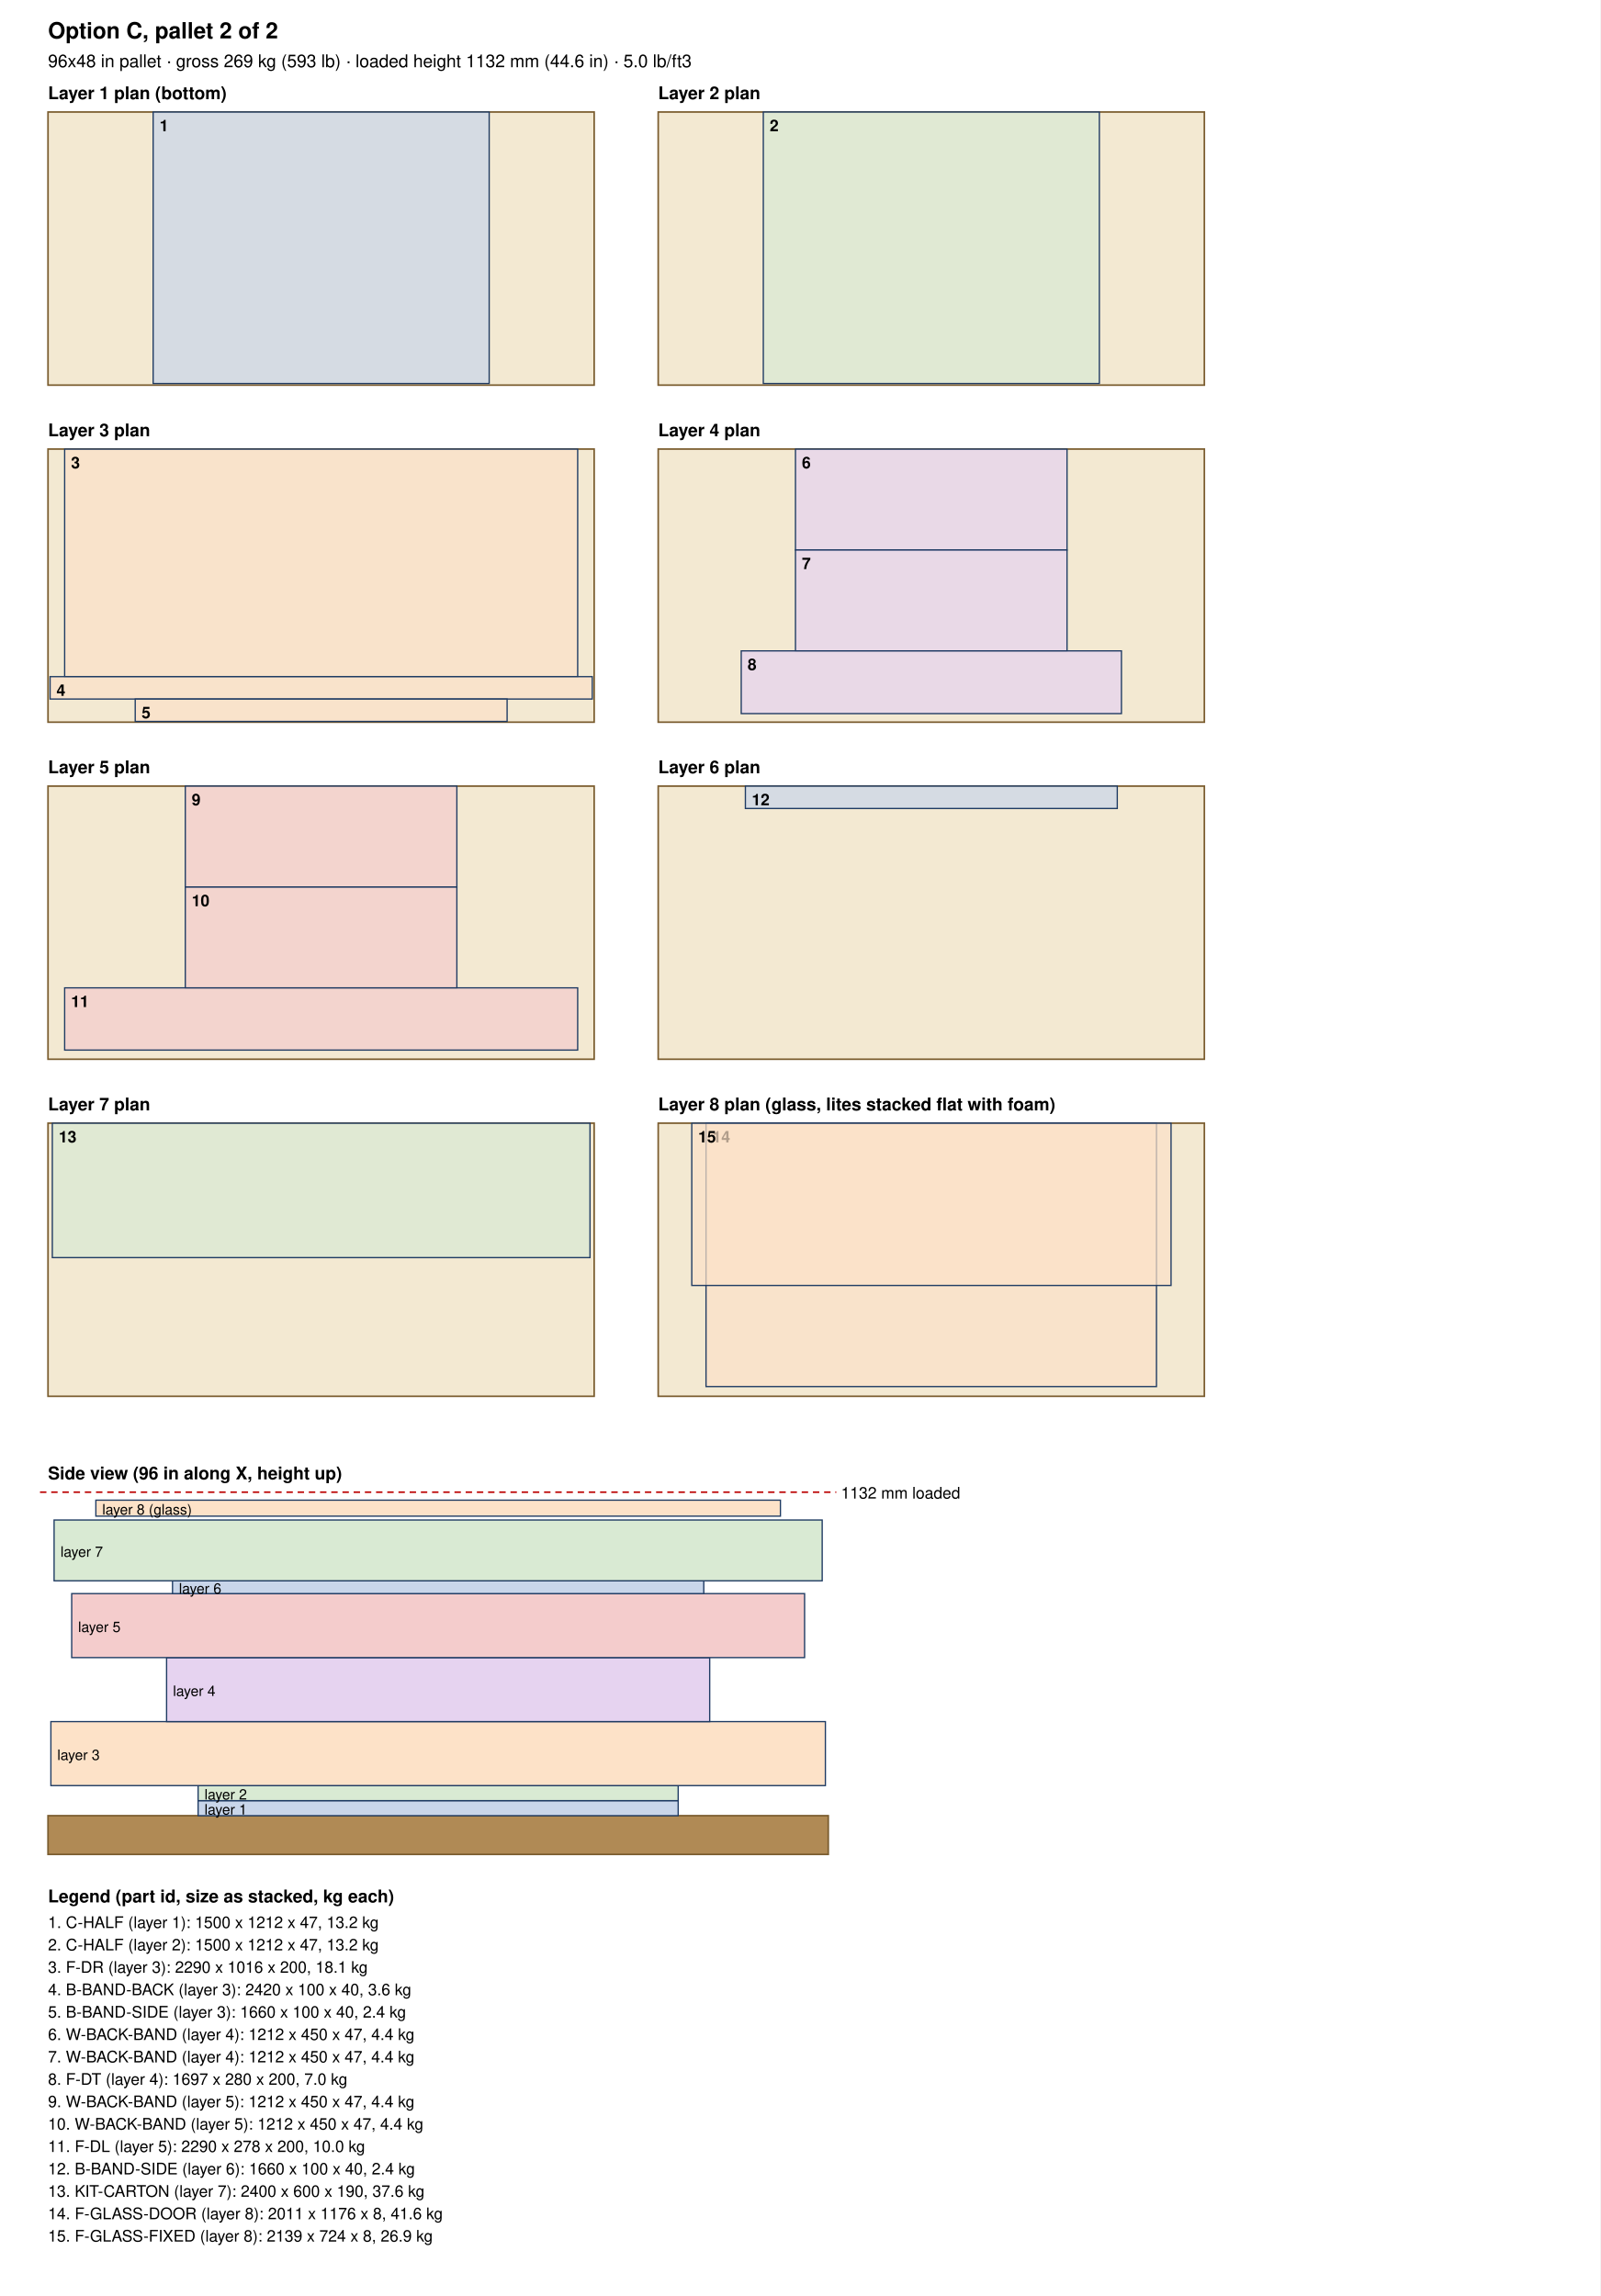
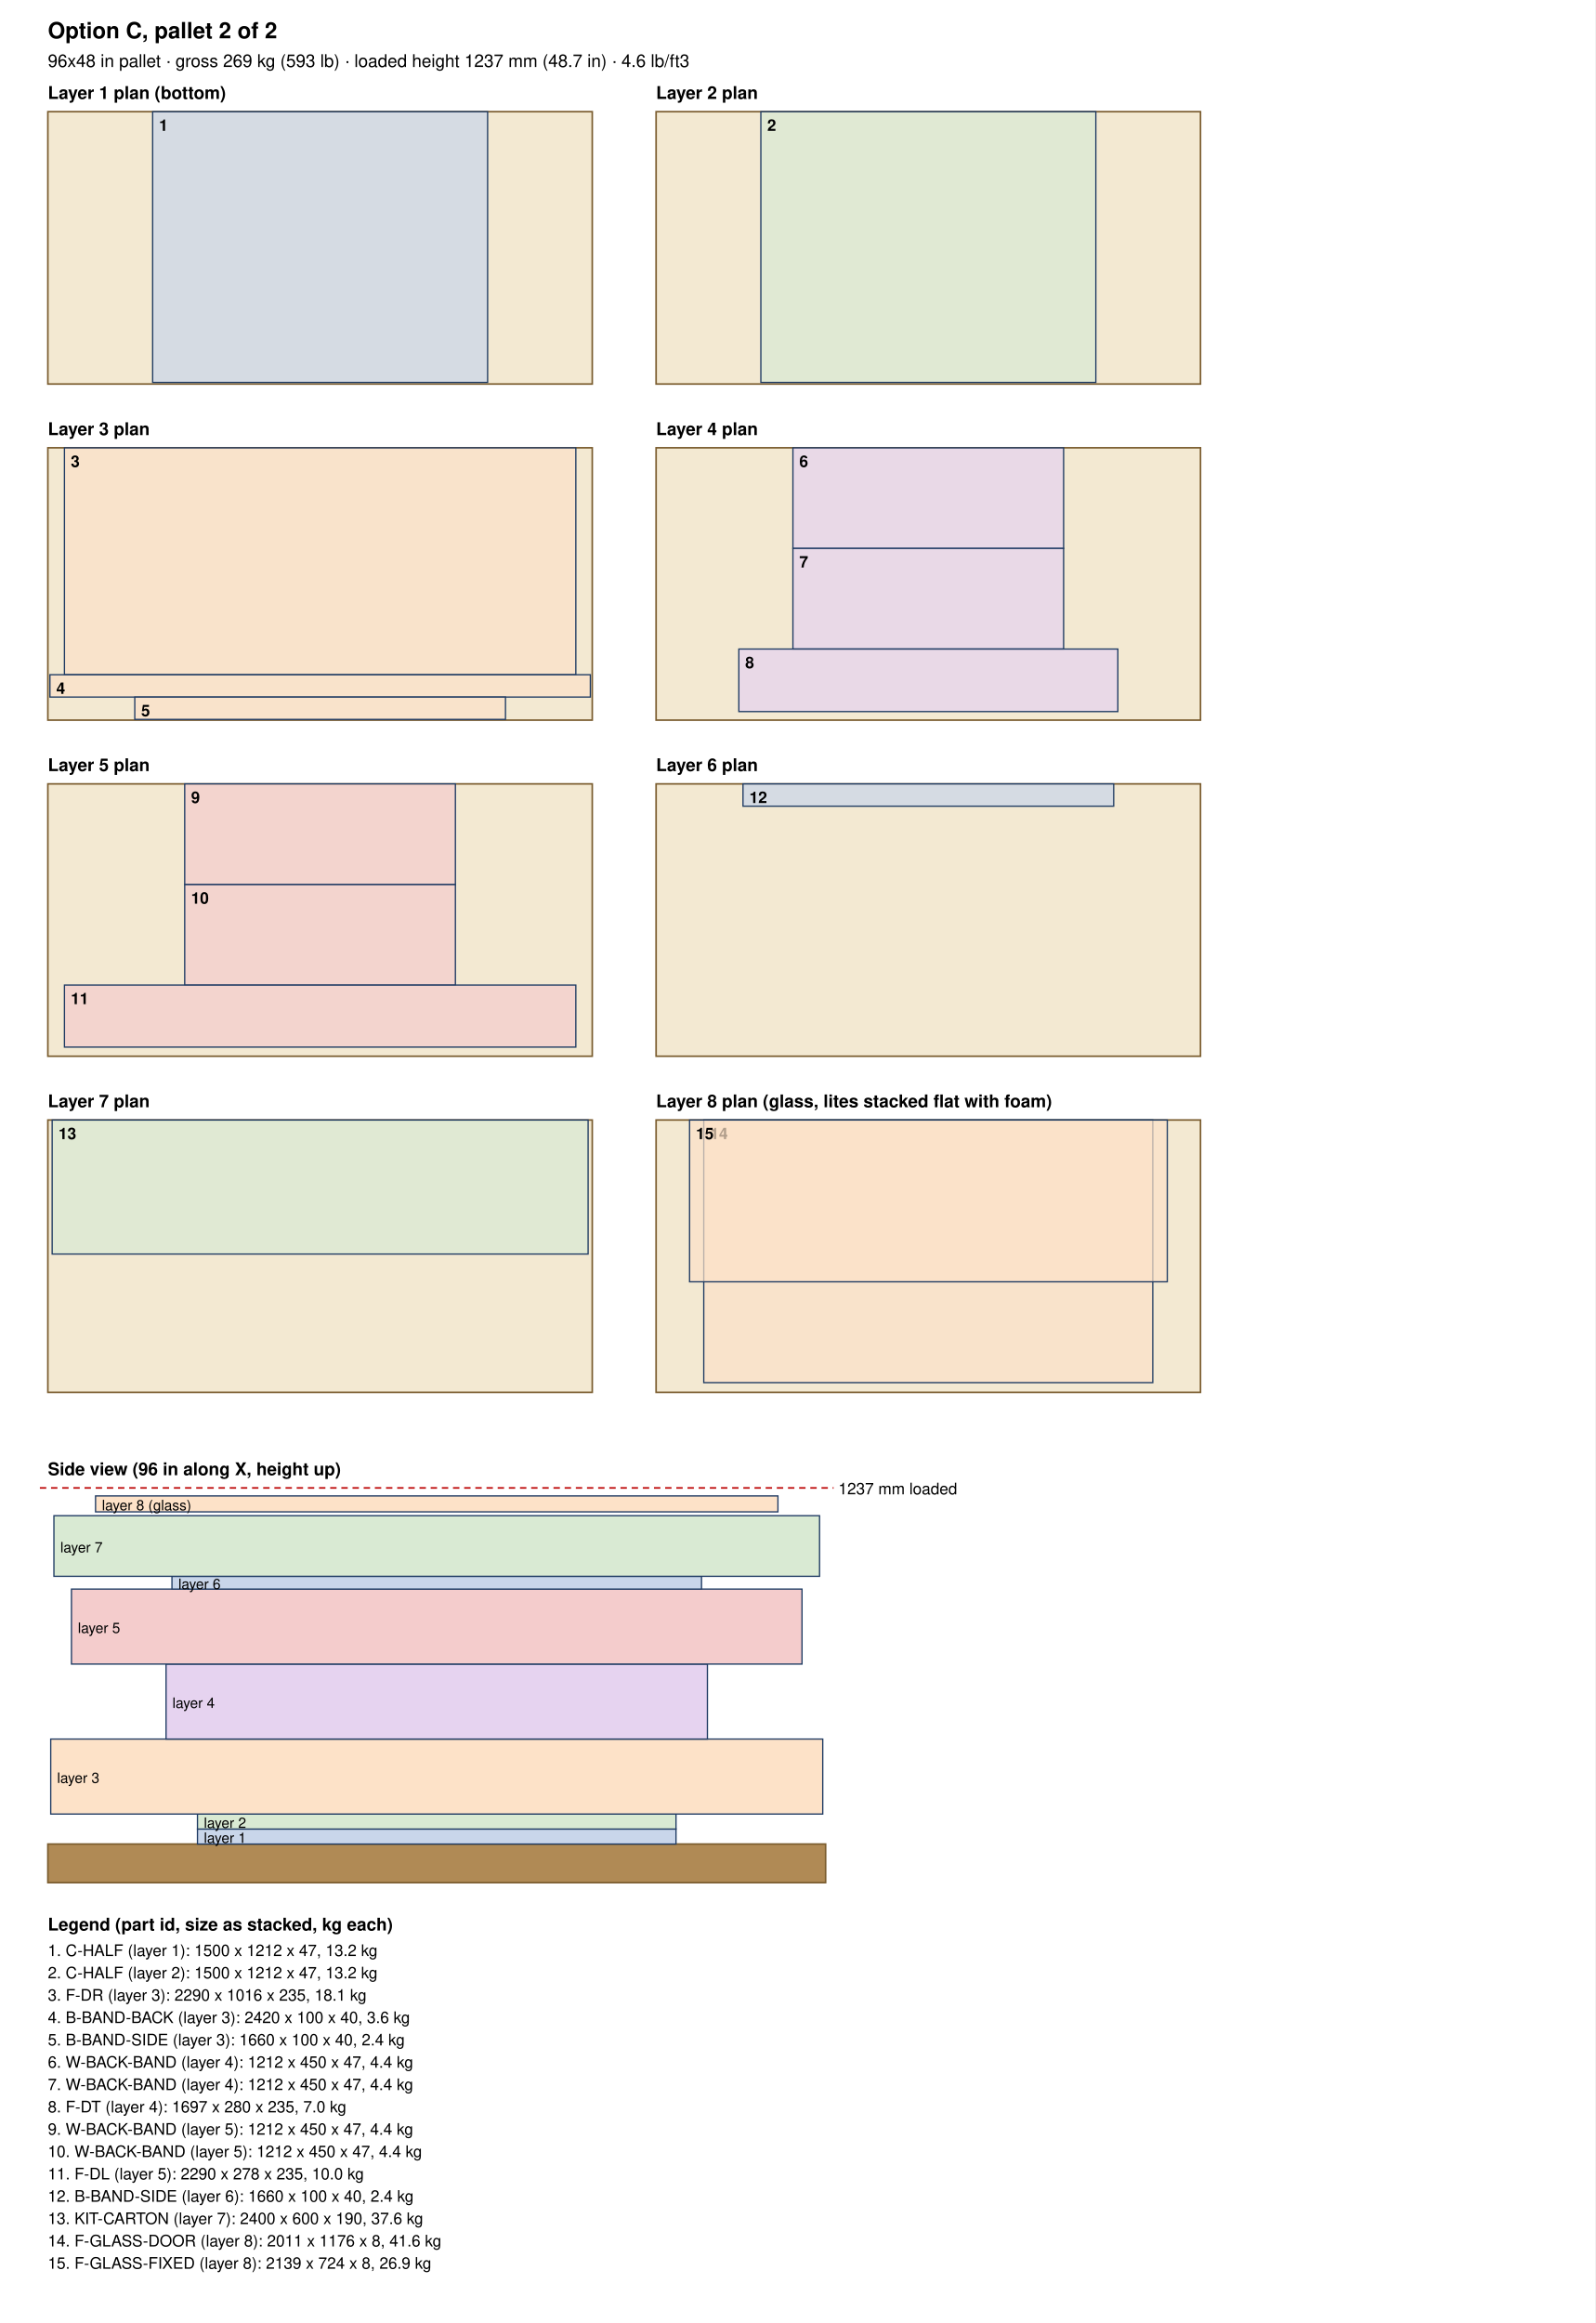
- <svg xmlns="http://www.w3.org/2000/svg" width="1000" height="1435" viewBox="0 0 1000 1435">
+ <svg xmlns="http://www.w3.org/2000/svg" width="1000" height="1456" viewBox="0 0 1000 1456">
  <rect width="100%" height="100%" fill="white" />
  <text x="30.0" y="24.0" font-size="14" text-anchor="start" font-weight="bold" font-family="Helvetica, Arial, sans-serif">Option C, pallet 2 of 2</text>
-   <text x="30.0" y="42.0" font-size="11" text-anchor="start" font-weight="normal" font-family="Helvetica, Arial, sans-serif">96x48 in pallet · gross 269 kg (593 lb) · loaded height 1132 mm (44.6 in) · 5.0 lb/ft3</text>
+   <text x="30.0" y="42.0" font-size="11" text-anchor="start" font-weight="normal" font-family="Helvetica, Arial, sans-serif">96x48 in pallet · gross 269 kg (593 lb) · loaded height 1237 mm (48.7 in) · 4.6 lb/ft3</text>
  <text x="30.0" y="62.0" font-size="11" text-anchor="start" font-weight="bold" font-family="Helvetica, Arial, sans-serif">Layer 1 plan (bottom)</text>
  <rect x="30.0" y="70.0" width="341.3" height="170.7" fill="#f3e9d2" stroke="#7a5c2e" />
  <rect x="95.7" y="70.0" width="210.0" height="169.7" fill="#c9d6ea" fill-opacity="0.7" stroke="#1f3b63" stroke-width="0.8" />
  <text x="99.7" y="82.0" font-size="10" text-anchor="start" font-weight="bold" font-family="Helvetica, Arial, sans-serif">1</text>
  <text x="411.3" y="62.0" font-size="11" text-anchor="start" font-weight="bold" font-family="Helvetica, Arial, sans-serif">Layer 2 plan</text>
  <rect x="411.32" y="70.0" width="341.3" height="170.7" fill="#f3e9d2" stroke="#7a5c2e" />
  <rect x="477.0" y="70.0" width="210.0" height="169.7" fill="#d9ead3" fill-opacity="0.7" stroke="#1f3b63" stroke-width="0.8" />
  <text x="481.0" y="82.0" font-size="10" text-anchor="start" font-weight="bold" font-family="Helvetica, Arial, sans-serif">2</text>
  <text x="30.0" y="272.7" font-size="11" text-anchor="start" font-weight="bold" font-family="Helvetica, Arial, sans-serif">Layer 3 plan</text>
  <rect x="30.0" y="280.66" width="341.3" height="170.7" fill="#f3e9d2" stroke="#7a5c2e" />
  <rect x="40.4" y="280.7" width="320.6" height="142.2" fill="#fde2c8" fill-opacity="0.7" stroke="#1f3b63" stroke-width="0.8" />
  <text x="44.4" y="292.7" font-size="10" text-anchor="start" font-weight="bold" font-family="Helvetica, Arial, sans-serif">3</text>
  <rect x="31.3" y="422.9" width="338.8" height="14.0" fill="#fde2c8" fill-opacity="0.7" stroke="#1f3b63" stroke-width="0.8" />
  <text x="35.3" y="434.9" font-size="10" text-anchor="start" font-weight="bold" font-family="Helvetica, Arial, sans-serif">4</text>
  <rect x="84.5" y="436.9" width="232.4" height="14.0" fill="#fde2c8" fill-opacity="0.7" stroke="#1f3b63" stroke-width="0.8" />
  <text x="88.5" y="448.9" font-size="10" text-anchor="start" font-weight="bold" font-family="Helvetica, Arial, sans-serif">5</text>
  <text x="411.3" y="272.7" font-size="11" text-anchor="start" font-weight="bold" font-family="Helvetica, Arial, sans-serif">Layer 4 plan</text>
  <rect x="411.32" y="280.66" width="341.3" height="170.7" fill="#f3e9d2" stroke="#7a5c2e" />
  <rect x="497.1" y="280.7" width="169.7" height="63.1" fill="#e6d3f0" fill-opacity="0.7" stroke="#1f3b63" stroke-width="0.8" />
  <text x="501.1" y="292.7" font-size="10" text-anchor="start" font-weight="bold" font-family="Helvetica, Arial, sans-serif">6</text>
  <rect x="497.1" y="343.7" width="169.7" height="63.1" fill="#e6d3f0" fill-opacity="0.7" stroke="#1f3b63" stroke-width="0.8" />
  <text x="501.1" y="355.7" font-size="10" text-anchor="start" font-weight="bold" font-family="Helvetica, Arial, sans-serif">7</text>
  <rect x="463.2" y="406.8" width="237.6" height="39.2" fill="#e6d3f0" fill-opacity="0.7" stroke="#1f3b63" stroke-width="0.8" />
  <text x="467.2" y="418.8" font-size="10" text-anchor="start" font-weight="bold" font-family="Helvetica, Arial, sans-serif">8</text>
  <text x="30.0" y="483.3" font-size="11" text-anchor="start" font-weight="bold" font-family="Helvetica, Arial, sans-serif">Layer 5 plan</text>
  <rect x="30.0" y="491.32" width="341.3" height="170.7" fill="#f3e9d2" stroke="#7a5c2e" />
  <rect x="115.8" y="491.3" width="169.7" height="63.1" fill="#f4cccc" fill-opacity="0.7" stroke="#1f3b63" stroke-width="0.8" />
  <text x="119.8" y="503.3" font-size="10" text-anchor="start" font-weight="bold" font-family="Helvetica, Arial, sans-serif">9</text>
  <rect x="115.8" y="554.4" width="169.7" height="63.1" fill="#f4cccc" fill-opacity="0.7" stroke="#1f3b63" stroke-width="0.8" />
  <text x="119.8" y="566.4" font-size="10" text-anchor="start" font-weight="bold" font-family="Helvetica, Arial, sans-serif">10</text>
  <rect x="40.4" y="617.4" width="320.6" height="38.9" fill="#f4cccc" fill-opacity="0.7" stroke="#1f3b63" stroke-width="0.8" />
  <text x="44.4" y="629.4" font-size="10" text-anchor="start" font-weight="bold" font-family="Helvetica, Arial, sans-serif">11</text>
  <text x="411.3" y="483.3" font-size="11" text-anchor="start" font-weight="bold" font-family="Helvetica, Arial, sans-serif">Layer 6 plan</text>
  <rect x="411.32" y="491.32" width="341.3" height="170.7" fill="#f3e9d2" stroke="#7a5c2e" />
  <rect x="465.8" y="491.3" width="232.4" height="14.0" fill="#c9d6ea" fill-opacity="0.7" stroke="#1f3b63" stroke-width="0.8" />
  <text x="469.8" y="503.3" font-size="10" text-anchor="start" font-weight="bold" font-family="Helvetica, Arial, sans-serif">12</text>
  <text x="30.0" y="694.0" font-size="11" text-anchor="start" font-weight="bold" font-family="Helvetica, Arial, sans-serif">Layer 7 plan</text>
  <rect x="30.0" y="701.98" width="341.3" height="170.7" fill="#f3e9d2" stroke="#7a5c2e" />
  <rect x="32.7" y="702.0" width="336.0" height="84.0" fill="#d9ead3" fill-opacity="0.7" stroke="#1f3b63" stroke-width="0.8" />
  <text x="36.7" y="714.0" font-size="10" text-anchor="start" font-weight="bold" font-family="Helvetica, Arial, sans-serif">13</text>
  <text x="411.3" y="694.0" font-size="11" text-anchor="start" font-weight="bold" font-family="Helvetica, Arial, sans-serif">Layer 8 plan (glass, lites stacked flat with foam)</text>
  <rect x="411.32" y="701.98" width="341.3" height="170.7" fill="#f3e9d2" stroke="#7a5c2e" />
  <rect x="441.2" y="702.0" width="281.5" height="164.6" fill="#fde2c8" fill-opacity="0.7" stroke="#1f3b63" stroke-width="0.8" />
  <text x="445.2" y="714.0" font-size="10" text-anchor="start" font-weight="bold" font-family="Helvetica, Arial, sans-serif">14</text>
  <rect x="432.3" y="702.0" width="299.5" height="101.4" fill="#fde2c8" fill-opacity="0.7" stroke="#1f3b63" stroke-width="0.8" />
  <text x="436.3" y="714.0" font-size="10" text-anchor="start" font-weight="bold" font-family="Helvetica, Arial, sans-serif">15</text>
  <text x="30.0" y="924.6" font-size="11" text-anchor="start" font-weight="bold" font-family="Helvetica, Arial, sans-serif">Side view (96 in along X, height up)</text>
-   <rect x="30" y="1134.8" width="487.6" height="24.2" fill="#b08a55" stroke="#7a5c2e" />
-   <rect x="123.8" y="1125.4" width="300.0" height="9.4" fill="#c9d6ea" stroke="#1f3b63" stroke-width="0.8" />
-   <text x="127.8" y="1134.1" font-size="9" text-anchor="start" font-weight="normal" font-family="Helvetica, Arial, sans-serif">layer 1</text>
-   <rect x="123.8" y="1116.0" width="300.0" height="9.4" fill="#d9ead3" stroke="#1f3b63" stroke-width="0.8" />
-   <text x="127.8" y="1124.7" font-size="9" text-anchor="start" font-weight="normal" font-family="Helvetica, Arial, sans-serif">layer 2</text>
-   <rect x="31.8" y="1076.0" width="484.0" height="40.0" fill="#fde2c8" stroke="#1f3b63" stroke-width="0.8" />
-   <text x="35.8" y="1100.0" font-size="9" text-anchor="start" font-weight="normal" font-family="Helvetica, Arial, sans-serif">layer 3</text>
-   <rect x="104.1" y="1036.0" width="339.4" height="40.0" fill="#e6d3f0" stroke="#1f3b63" stroke-width="0.8" />
-   <text x="108.1" y="1060.0" font-size="9" text-anchor="start" font-weight="normal" font-family="Helvetica, Arial, sans-serif">layer 4</text>
-   <rect x="44.8" y="996.0" width="458.0" height="40.0" fill="#f4cccc" stroke="#1f3b63" stroke-width="0.8" />
-   <text x="48.8" y="1020.0" font-size="9" text-anchor="start" font-weight="normal" font-family="Helvetica, Arial, sans-serif">layer 5</text>
+   <rect x="30" y="1155.8" width="487.6" height="24.2" fill="#b08a55" stroke="#7a5c2e" />
+   <rect x="123.8" y="1146.4" width="300.0" height="9.4" fill="#c9d6ea" stroke="#1f3b63" stroke-width="0.8" />
+   <text x="127.8" y="1155.1" font-size="9" text-anchor="start" font-weight="normal" font-family="Helvetica, Arial, sans-serif">layer 1</text>
+   <rect x="123.8" y="1137.0" width="300.0" height="9.4" fill="#d9ead3" stroke="#1f3b63" stroke-width="0.8" />
+   <text x="127.8" y="1145.7" font-size="9" text-anchor="start" font-weight="normal" font-family="Helvetica, Arial, sans-serif">layer 2</text>
+   <rect x="31.8" y="1090.0" width="484.0" height="47.0" fill="#fde2c8" stroke="#1f3b63" stroke-width="0.8" />
+   <text x="35.8" y="1117.5" font-size="9" text-anchor="start" font-weight="normal" font-family="Helvetica, Arial, sans-serif">layer 3</text>
+   <rect x="104.1" y="1043.0" width="339.4" height="47.0" fill="#e6d3f0" stroke="#1f3b63" stroke-width="0.8" />
+   <text x="108.1" y="1070.5" font-size="9" text-anchor="start" font-weight="normal" font-family="Helvetica, Arial, sans-serif">layer 4</text>
+   <rect x="44.8" y="996.0" width="458.0" height="47.0" fill="#f4cccc" stroke="#1f3b63" stroke-width="0.8" />
+   <text x="48.8" y="1023.5" font-size="9" text-anchor="start" font-weight="normal" font-family="Helvetica, Arial, sans-serif">layer 5</text>
  <rect x="107.8" y="988.0" width="332.0" height="8.0" fill="#c9d6ea" stroke="#1f3b63" stroke-width="0.8" />
  <text x="111.8" y="996.0" font-size="9" text-anchor="start" font-weight="normal" font-family="Helvetica, Arial, sans-serif">layer 6</text>
  <rect x="33.8" y="950.0" width="480.0" height="38.0" fill="#d9ead3" stroke="#1f3b63" stroke-width="0.8" />
  <text x="37.8" y="973.0" font-size="9" text-anchor="start" font-weight="normal" font-family="Helvetica, Arial, sans-serif">layer 7</text>
  <rect x="59.9" y="937.6" width="427.8" height="10.0" fill="#fde2c8" stroke="#1f3b63" stroke-width="0.8" />
  <text x="63.9" y="946.6" font-size="9" text-anchor="start" font-weight="normal" font-family="Helvetica, Arial, sans-serif">layer 8 (glass)</text>
  <line x1="25" y1="932.6" x2="522.6" y2="932.6" stroke="#b00" stroke-dasharray="4 3" />
-   <text x="525.6" y="936.6" font-size="10" text-anchor="start" font-weight="normal" font-family="Helvetica, Arial, sans-serif">1132 mm loaded</text>
-   <text x="30.0" y="1189.0" font-size="11" text-anchor="start" font-weight="bold" font-family="Helvetica, Arial, sans-serif">Legend (part id, size as stacked, kg each)</text>
-   <text x="30.0" y="1205.0" font-size="10" text-anchor="start" font-weight="normal" font-family="Helvetica, Arial, sans-serif">1. C-HALF (layer 1): 1500 x 1212 x 47, 13.2 kg</text>
-   <text x="30.0" y="1219.0" font-size="10" text-anchor="start" font-weight="normal" font-family="Helvetica, Arial, sans-serif">2. C-HALF (layer 2): 1500 x 1212 x 47, 13.2 kg</text>
-   <text x="30.0" y="1233.0" font-size="10" text-anchor="start" font-weight="normal" font-family="Helvetica, Arial, sans-serif">3. F-DR (layer 3): 2290 x 1016 x 200, 18.1 kg</text>
-   <text x="30.0" y="1247.0" font-size="10" text-anchor="start" font-weight="normal" font-family="Helvetica, Arial, sans-serif">4. B-BAND-BACK (layer 3): 2420 x 100 x 40, 3.6 kg</text>
-   <text x="30.0" y="1261.0" font-size="10" text-anchor="start" font-weight="normal" font-family="Helvetica, Arial, sans-serif">5. B-BAND-SIDE (layer 3): 1660 x 100 x 40, 2.4 kg</text>
-   <text x="30.0" y="1275.0" font-size="10" text-anchor="start" font-weight="normal" font-family="Helvetica, Arial, sans-serif">6. W-BACK-BAND (layer 4): 1212 x 450 x 47, 4.4 kg</text>
-   <text x="30.0" y="1289.0" font-size="10" text-anchor="start" font-weight="normal" font-family="Helvetica, Arial, sans-serif">7. W-BACK-BAND (layer 4): 1212 x 450 x 47, 4.4 kg</text>
-   <text x="30.0" y="1303.0" font-size="10" text-anchor="start" font-weight="normal" font-family="Helvetica, Arial, sans-serif">8. F-DT (layer 4): 1697 x 280 x 200, 7.0 kg</text>
-   <text x="30.0" y="1317.0" font-size="10" text-anchor="start" font-weight="normal" font-family="Helvetica, Arial, sans-serif">9. W-BACK-BAND (layer 5): 1212 x 450 x 47, 4.4 kg</text>
-   <text x="30.0" y="1331.0" font-size="10" text-anchor="start" font-weight="normal" font-family="Helvetica, Arial, sans-serif">10. W-BACK-BAND (layer 5): 1212 x 450 x 47, 4.4 kg</text>
-   <text x="30.0" y="1345.0" font-size="10" text-anchor="start" font-weight="normal" font-family="Helvetica, Arial, sans-serif">11. F-DL (layer 5): 2290 x 278 x 200, 10.0 kg</text>
-   <text x="30.0" y="1359.0" font-size="10" text-anchor="start" font-weight="normal" font-family="Helvetica, Arial, sans-serif">12. B-BAND-SIDE (layer 6): 1660 x 100 x 40, 2.4 kg</text>
-   <text x="30.0" y="1373.0" font-size="10" text-anchor="start" font-weight="normal" font-family="Helvetica, Arial, sans-serif">13. KIT-CARTON (layer 7): 2400 x 600 x 190, 37.6 kg</text>
-   <text x="30.0" y="1387.0" font-size="10" text-anchor="start" font-weight="normal" font-family="Helvetica, Arial, sans-serif">14. F-GLASS-DOOR (layer 8): 2011 x 1176 x 8, 41.6 kg</text>
-   <text x="30.0" y="1401.0" font-size="10" text-anchor="start" font-weight="normal" font-family="Helvetica, Arial, sans-serif">15. F-GLASS-FIXED (layer 8): 2139 x 724 x 8, 26.9 kg</text>
+   <text x="525.6" y="936.6" font-size="10" text-anchor="start" font-weight="normal" font-family="Helvetica, Arial, sans-serif">1237 mm loaded</text>
+   <text x="30.0" y="1210.0" font-size="11" text-anchor="start" font-weight="bold" font-family="Helvetica, Arial, sans-serif">Legend (part id, size as stacked, kg each)</text>
+   <text x="30.0" y="1226.0" font-size="10" text-anchor="start" font-weight="normal" font-family="Helvetica, Arial, sans-serif">1. C-HALF (layer 1): 1500 x 1212 x 47, 13.2 kg</text>
+   <text x="30.0" y="1240.0" font-size="10" text-anchor="start" font-weight="normal" font-family="Helvetica, Arial, sans-serif">2. C-HALF (layer 2): 1500 x 1212 x 47, 13.2 kg</text>
+   <text x="30.0" y="1254.0" font-size="10" text-anchor="start" font-weight="normal" font-family="Helvetica, Arial, sans-serif">3. F-DR (layer 3): 2290 x 1016 x 235, 18.1 kg</text>
+   <text x="30.0" y="1268.0" font-size="10" text-anchor="start" font-weight="normal" font-family="Helvetica, Arial, sans-serif">4. B-BAND-BACK (layer 3): 2420 x 100 x 40, 3.6 kg</text>
+   <text x="30.0" y="1282.0" font-size="10" text-anchor="start" font-weight="normal" font-family="Helvetica, Arial, sans-serif">5. B-BAND-SIDE (layer 3): 1660 x 100 x 40, 2.4 kg</text>
+   <text x="30.0" y="1296.0" font-size="10" text-anchor="start" font-weight="normal" font-family="Helvetica, Arial, sans-serif">6. W-BACK-BAND (layer 4): 1212 x 450 x 47, 4.4 kg</text>
+   <text x="30.0" y="1310.0" font-size="10" text-anchor="start" font-weight="normal" font-family="Helvetica, Arial, sans-serif">7. W-BACK-BAND (layer 4): 1212 x 450 x 47, 4.4 kg</text>
+   <text x="30.0" y="1324.0" font-size="10" text-anchor="start" font-weight="normal" font-family="Helvetica, Arial, sans-serif">8. F-DT (layer 4): 1697 x 280 x 235, 7.0 kg</text>
+   <text x="30.0" y="1338.0" font-size="10" text-anchor="start" font-weight="normal" font-family="Helvetica, Arial, sans-serif">9. W-BACK-BAND (layer 5): 1212 x 450 x 47, 4.4 kg</text>
+   <text x="30.0" y="1352.0" font-size="10" text-anchor="start" font-weight="normal" font-family="Helvetica, Arial, sans-serif">10. W-BACK-BAND (layer 5): 1212 x 450 x 47, 4.4 kg</text>
+   <text x="30.0" y="1366.0" font-size="10" text-anchor="start" font-weight="normal" font-family="Helvetica, Arial, sans-serif">11. F-DL (layer 5): 2290 x 278 x 235, 10.0 kg</text>
+   <text x="30.0" y="1380.0" font-size="10" text-anchor="start" font-weight="normal" font-family="Helvetica, Arial, sans-serif">12. B-BAND-SIDE (layer 6): 1660 x 100 x 40, 2.4 kg</text>
+   <text x="30.0" y="1394.0" font-size="10" text-anchor="start" font-weight="normal" font-family="Helvetica, Arial, sans-serif">13. KIT-CARTON (layer 7): 2400 x 600 x 190, 37.6 kg</text>
+   <text x="30.0" y="1408.0" font-size="10" text-anchor="start" font-weight="normal" font-family="Helvetica, Arial, sans-serif">14. F-GLASS-DOOR (layer 8): 2011 x 1176 x 8, 41.6 kg</text>
+   <text x="30.0" y="1422.0" font-size="10" text-anchor="start" font-weight="normal" font-family="Helvetica, Arial, sans-serif">15. F-GLASS-FIXED (layer 8): 2139 x 724 x 8, 26.9 kg</text>
</svg>
